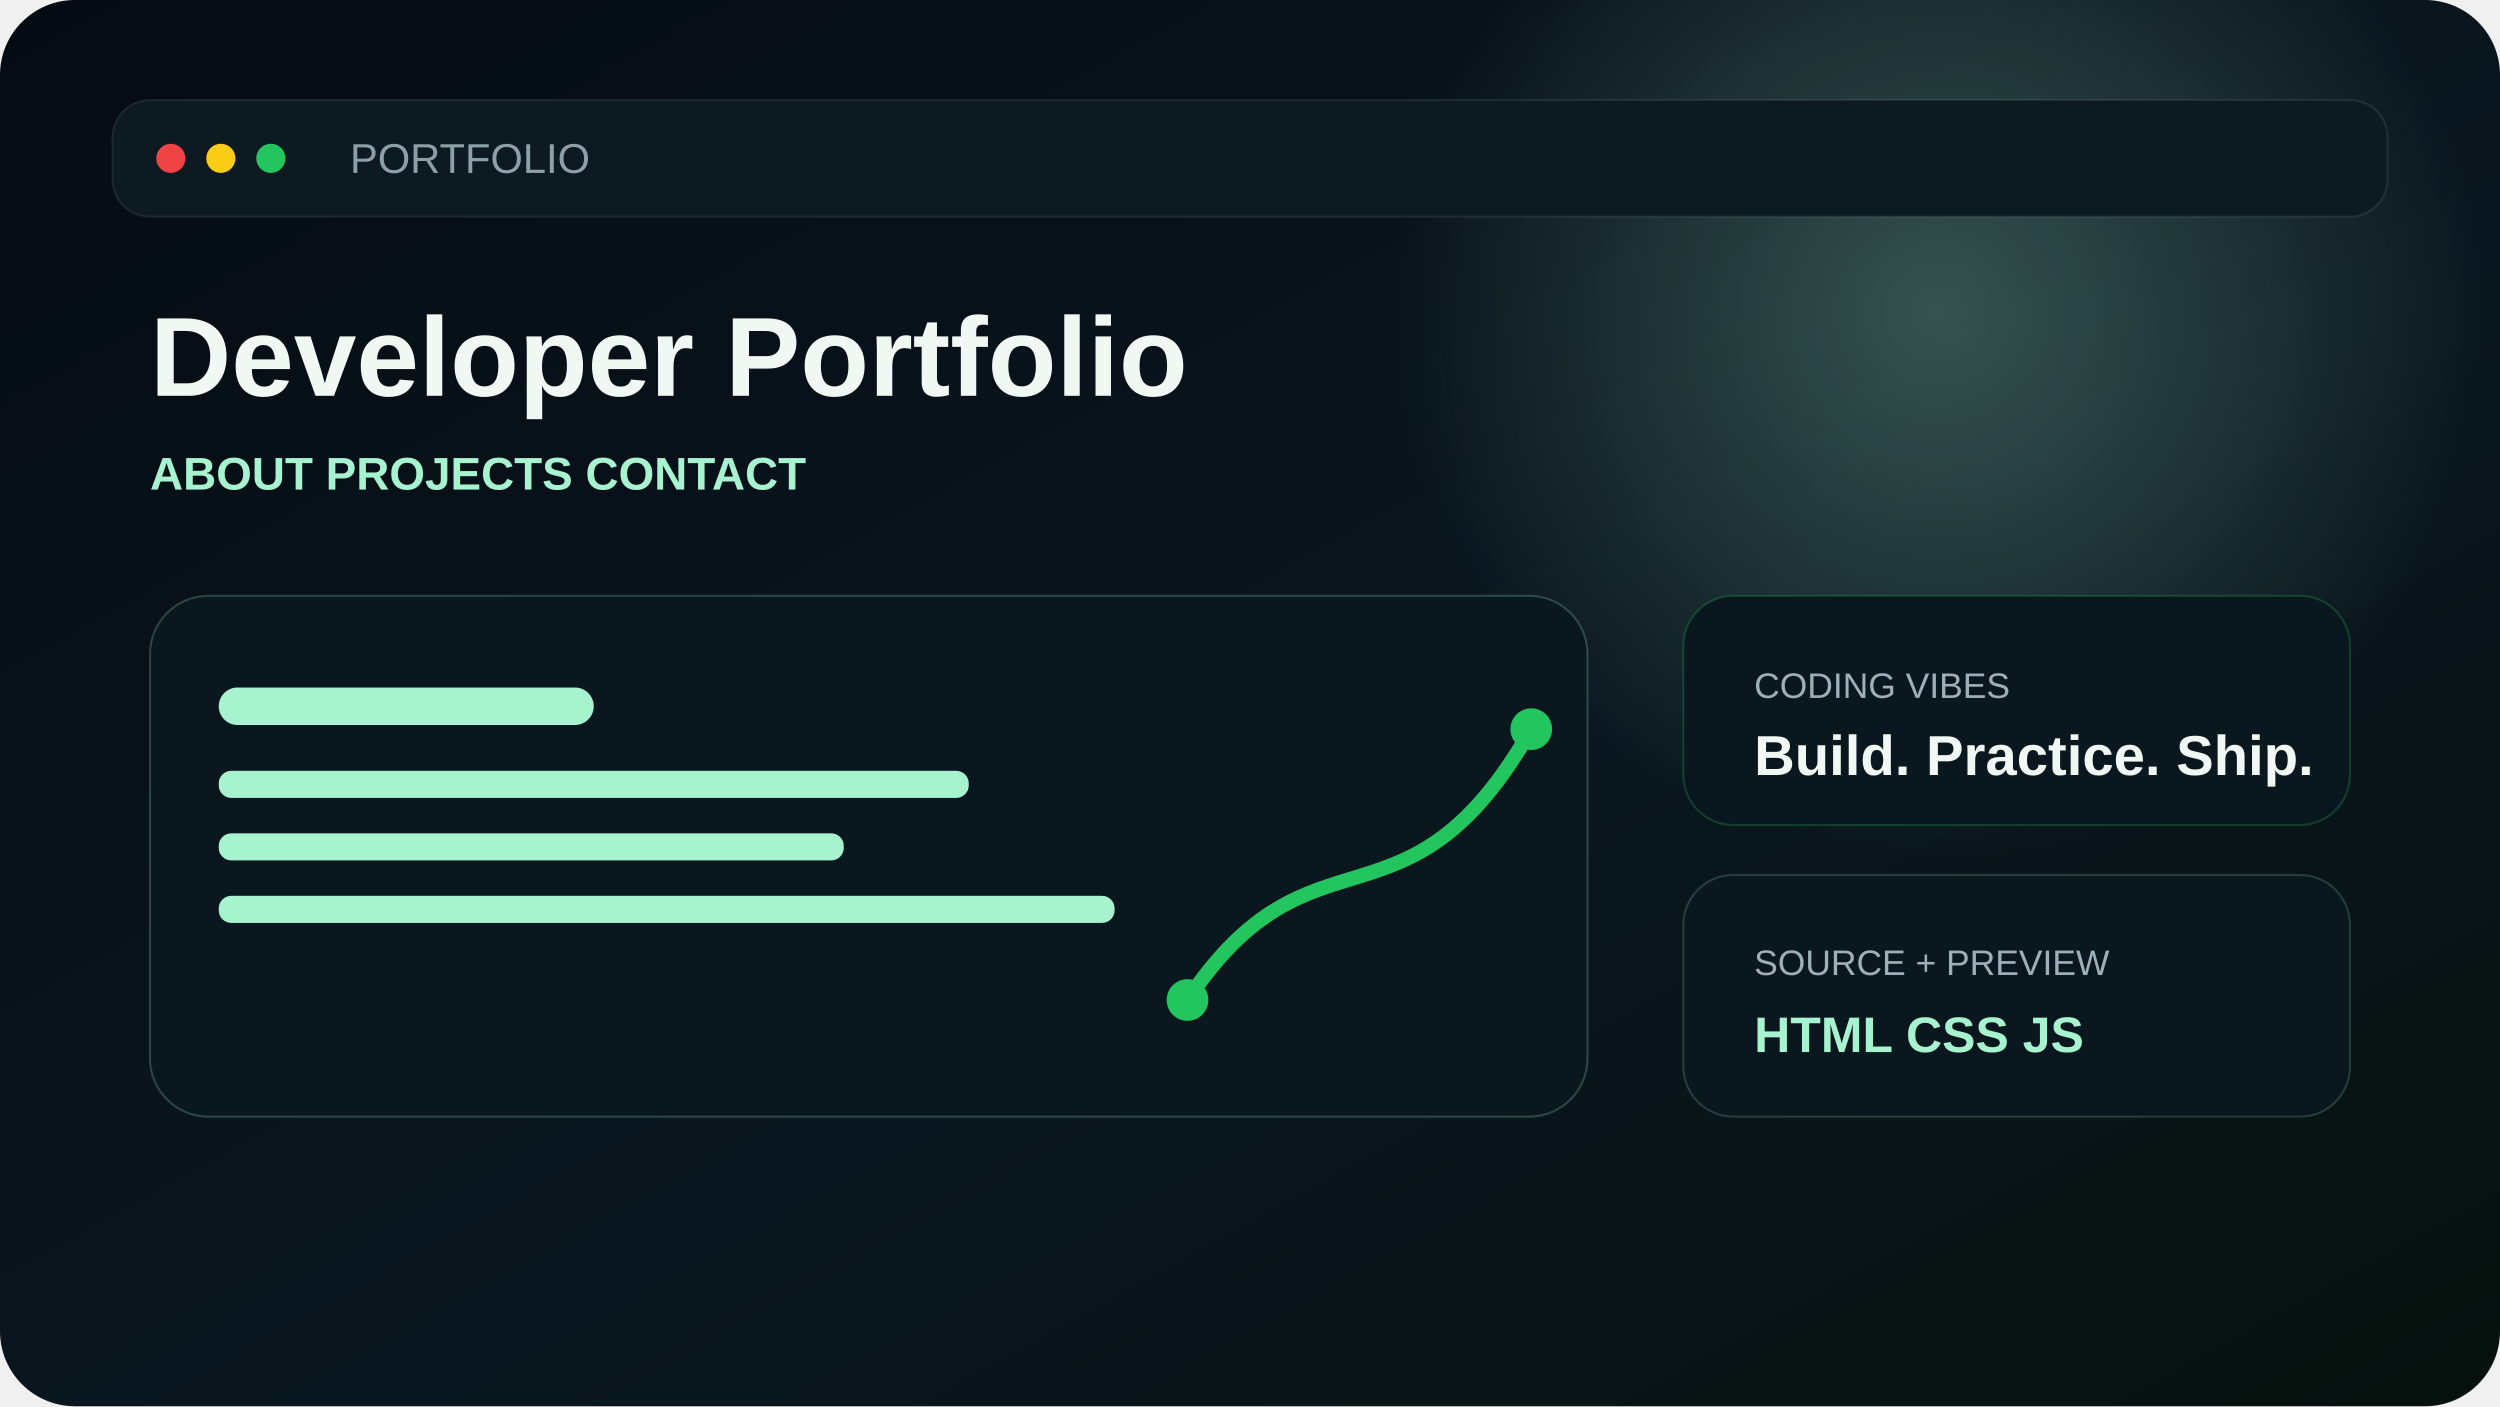
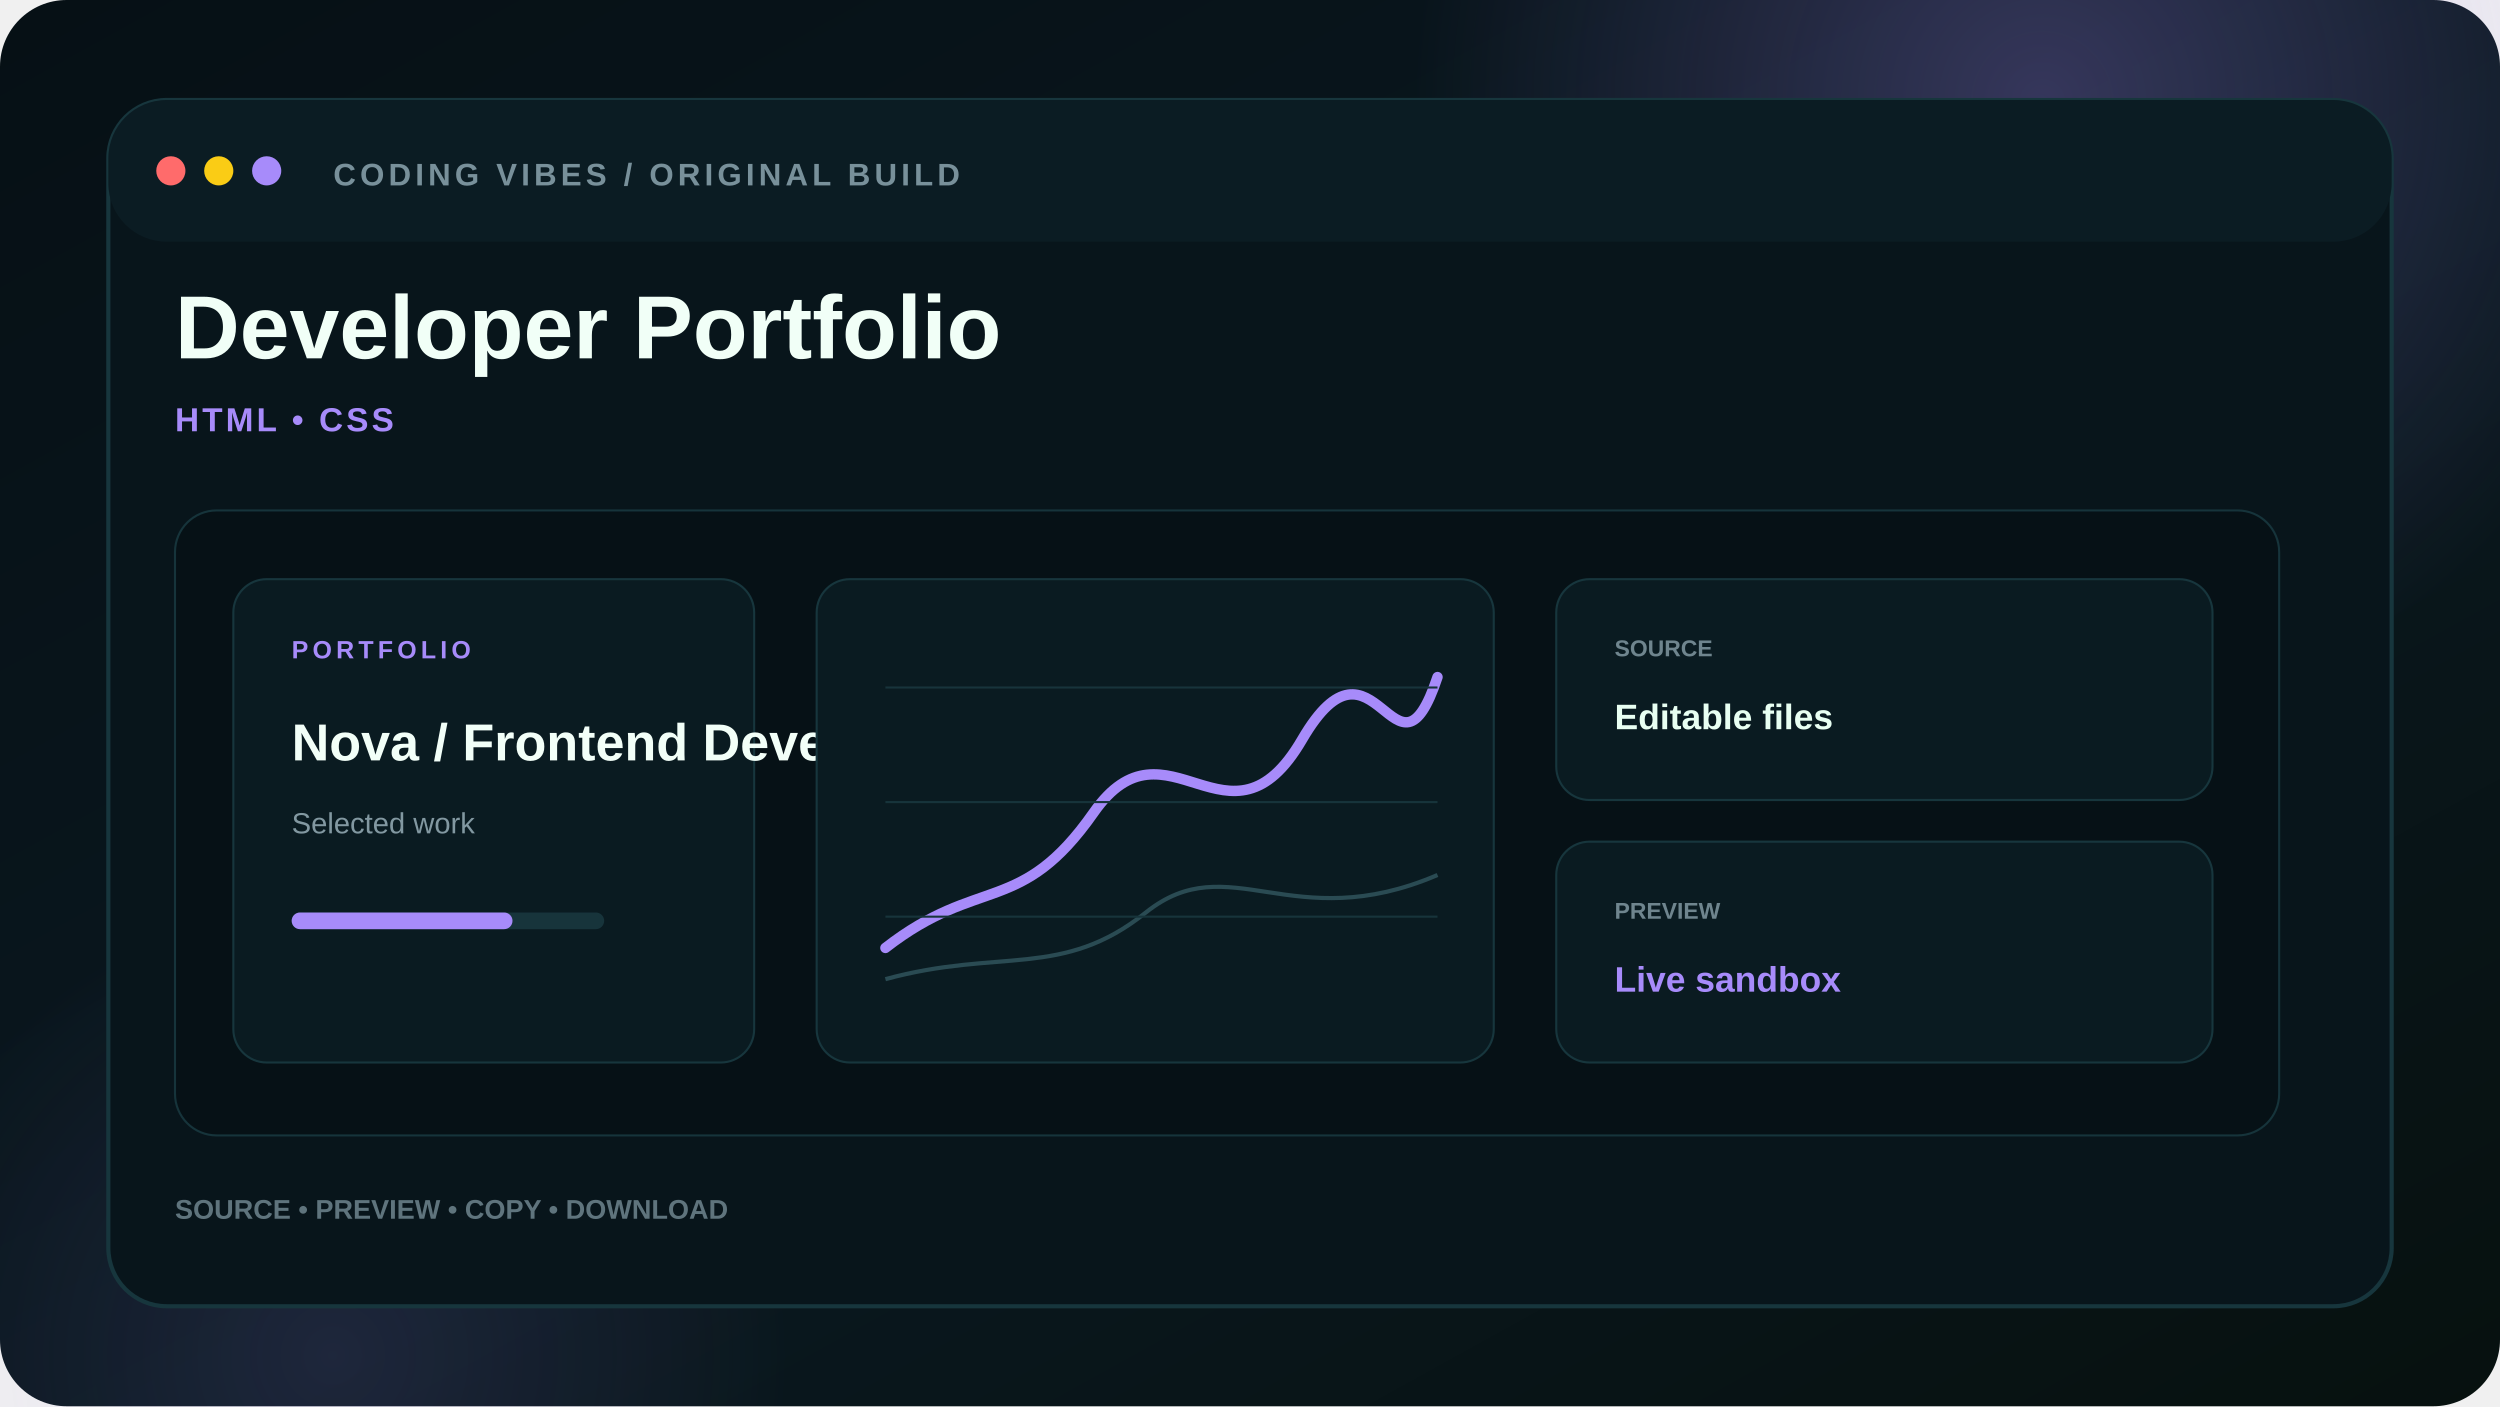
- <svg xmlns="http://www.w3.org/2000/svg" viewBox="0 0 1200 675">
+ <svg xmlns="http://www.w3.org/2000/svg" width="1200" height="675" viewBox="0 0 1200 675" role="img" aria-labelledby="title desc">
  <defs>
    <linearGradient id="bg" x1="0" y1="0" x2="1" y2="1">
-       <stop stop-color="#050b12" />
-       <stop offset=".58" stop-color="#0b1720" />
-       <stop offset="1" stop-color="#06110d" />
+       <stop stop-color="#061015" />
+       <stop offset=".55" stop-color="#0A1820" />
+       <stop offset="1" stop-color="#07110F" />
    </linearGradient>
    <radialGradient id="glow">
-       <stop stop-color="#a7f3d0" stop-opacity=".28" />
-       <stop offset="1" stop-color="#a7f3d0" stop-opacity="0" />
+       <stop stop-color="#A78BFA" stop-opacity=".28" />
+       <stop offset="1" stop-color="#A78BFA" stop-opacity="0" />
    </radialGradient>
+     <filter id="shadow">
+       <feDropShadow dx="0" dy="18" stdDeviation="25" flood-color="#000" flood-opacity=".42" />
+     </filter>
  </defs>
-   <rect width="1200" height="675" rx="36" fill="url(#bg)" />
-   <circle cx="930" cy="150" r="260" fill="url(#glow)" />
-   <rect x="54" y="48" width="1092" height="56" rx="18" fill="#0d1a21" stroke="#ffffff" stroke-opacity=".08" />
-   <circle cx="82" cy="76" r="7" fill="#ef4444" />
-   <circle cx="106" cy="76" r="7" fill="#facc15" />
-   <circle cx="130" cy="76" r="7" fill="#22c55e" />
-   <text x="168" y="83" fill="#8da0aa" font-family="Arial,sans-serif" font-size="20">PORTFOLIO</text>
-   <text x="72" y="190" fill="#f1f8f4" font-family="Arial,sans-serif" font-size="54" font-weight="800">Developer Portfolio</text>
-   <text x="72" y="235" fill="#a7f3d0" font-family="Arial,sans-serif" font-size="22" font-weight="700">ABOUT   PROJECTS   CONTACT</text>
-   <rect x="72" y="286" width="690" height="250" rx="28" fill="#0b171e" stroke="#a7f3d0" stroke-opacity=".22" />
-   <rect x="808" y="286" width="320" height="110" rx="24" fill="#0b171e" stroke="#22c55e" stroke-opacity=".24" />
-   <rect x="808" y="420" width="320" height="116" rx="24" fill="#0b171e" stroke="#a7f3d0" stroke-opacity=".18" />
-   <g fill="#a7f3d0">
-     <rect x="105" y="330" width="180" height="18" rx="9" />
-     <rect x="105" y="370" width="360" height="13" rx="6" />
-     <rect x="105" y="400" width="300" height="13" rx="6" />
-     <rect x="105" y="430" width="430" height="13" rx="6" />
-   </g>
-   <path d="M570 480 C630 390 675 455 735 350" fill="none" stroke="#22c55e" stroke-width="7" stroke-linecap="round" />
-   <circle cx="570" cy="480" r="10" fill="#22c55e" />
-   <circle cx="735" cy="350" r="10" fill="#22c55e" />
-   <text x="842" y="335" fill="#9db0b8" font-family="Arial,sans-serif" font-size="17">CODING VIBES</text>
-   <text x="842" y="372" fill="#f1f8f4" font-family="Arial,sans-serif" font-size="27" font-weight="700">Build. Practice. Ship.</text>
-   <text x="842" y="468" fill="#9db0b8" font-family="Arial,sans-serif" font-size="17">SOURCE + PREVIEW</text>
-   <text x="842" y="505" fill="#a7f3d0" font-family="Arial,sans-serif" font-size="24" font-weight="700">HTML  CSS  JS</text>
+   <rect width="1200" height="675" rx="32" fill="url(#bg)" />
+   <circle cx="980" cy="50" r="300" fill="url(#glow)" />
+   <circle cx="160" cy="650" r="220" fill="url(#glow)" opacity=".45" />
+   <rect x="52" y="48" width="1096" height="579" rx="28" fill="#08151B" stroke="#17363D" stroke-width="2" />
+   <rect x="52" y="48" width="1096" height="68" rx="28" fill="#0B1C23" />
+   <circle cx="82" cy="82" r="7" fill="#FF6B6B" />
+   <circle cx="105" cy="82" r="7" fill="#FACC15" />
+   <circle cx="128" cy="82" r="7" fill="#A78BFA" />
+   <text x="160" y="89" fill="#78909A" font-family="Arial,sans-serif" font-size="15" font-weight="700" letter-spacing="2">CODING VIBES / ORIGINAL BUILD</text>
+   <text x="84" y="172" fill="#F1FFF7" font-family="Arial,sans-serif" font-size="43" font-weight="800">Developer Portfolio</text>
+   <text x="84" y="207" fill="#A78BFA" font-family="Arial,sans-serif" font-size="16" font-weight="700" letter-spacing="1.5">HTML • CSS</text>
+   <rect x="84" y="245" width="1010" height="300" rx="20" fill="#061116" stroke="#16343B" />
+   <rect x="112" y="278" width="250" height="232" rx="16" fill="#0A1B21" stroke="#17363D" />
+   <text x="140" y="316" fill="#A78BFA" font-family="Arial,sans-serif" font-size="12" font-weight="800" letter-spacing="2">PORTFOLIO</text>
+   <text x="140" y="365" fill="#F2FFF8" font-family="Arial,sans-serif" font-size="25" font-weight="800">Nova / Frontend Developer</text>
+   <text x="140" y="400" fill="#8298A1" font-family="Arial,sans-serif" font-size="14">Selected work</text>
+   <rect x="140" y="438" width="150" height="8" rx="4" fill="#17343B" />
+   <rect x="140" y="438" width="106" height="8" rx="4" fill="#A78BFA" />
+   <rect x="392" y="278" width="325" height="232" rx="16" fill="#0A1B21" stroke="#17363D" />
+   <path d="M425 455 C470 420 490 440 525 390 S590 415 625 355 S670 385 690 325" fill="none" stroke="#A78BFA" stroke-width="5" stroke-linecap="round" />
+   <path d="M425 470 C480 455 510 470 550 438 S620 450 690 420" fill="none" stroke="#2A4B53" stroke-width="2" />
+   <line x1="425" y1="330" x2="690" y2="330" stroke="#17343B" />
+   <line x1="425" y1="385" x2="690" y2="385" stroke="#17343B" />
+   <line x1="425" y1="440" x2="690" y2="440" stroke="#17343B" />
+   <rect x="747" y="278" width="315" height="106" rx="16" fill="#0A1B21" stroke="#17363D" />
+   <rect x="747" y="404" width="315" height="106" rx="16" fill="#0A1B21" stroke="#17363D" />
+   <text x="775" y="315" fill="#6F858E" font-family="Arial,sans-serif" font-size="11" font-weight="800">SOURCE</text>
+   <text x="775" y="350" fill="#E8FFF2" font-family="Arial,sans-serif" font-size="17" font-weight="700">Editable files</text>
+   <text x="775" y="441" fill="#6F858E" font-family="Arial,sans-serif" font-size="11" font-weight="800">PREVIEW</text>
+   <text x="775" y="476" fill="#A78BFA" font-family="Arial,sans-serif" font-size="17" font-weight="700">Live sandbox</text>
+   <text x="84" y="585" fill="#5F747D" font-family="Arial,sans-serif" font-size="13" font-weight="700">SOURCE • PREVIEW • COPY • DOWNLOAD</text>
</svg>
